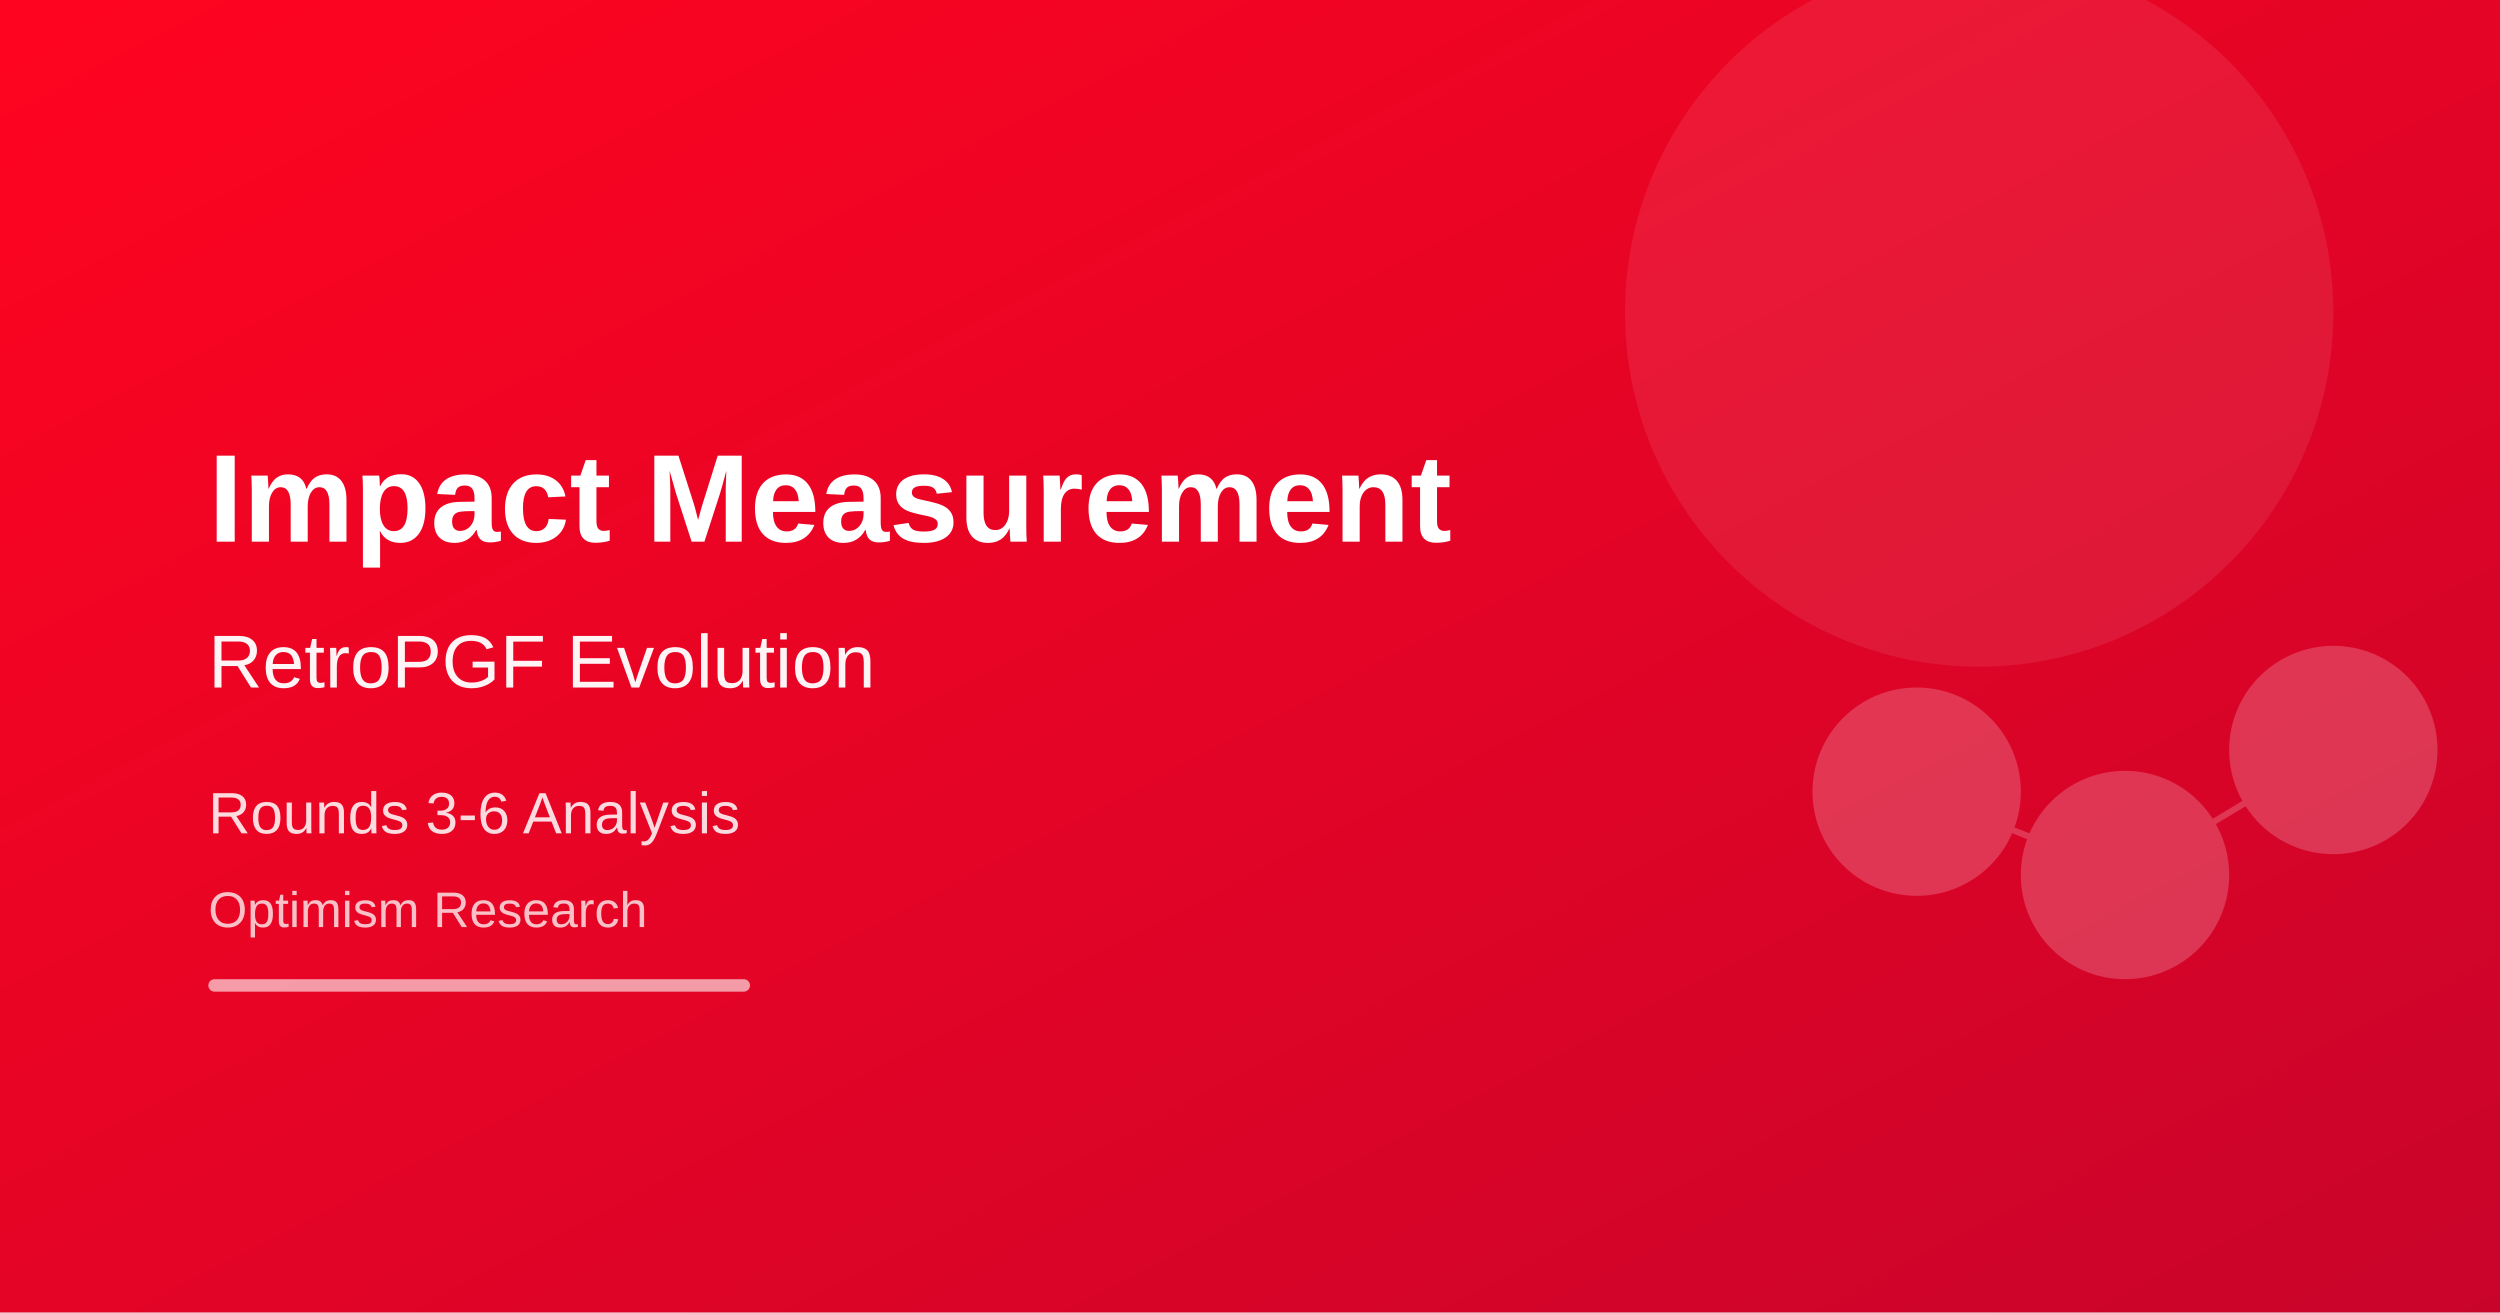
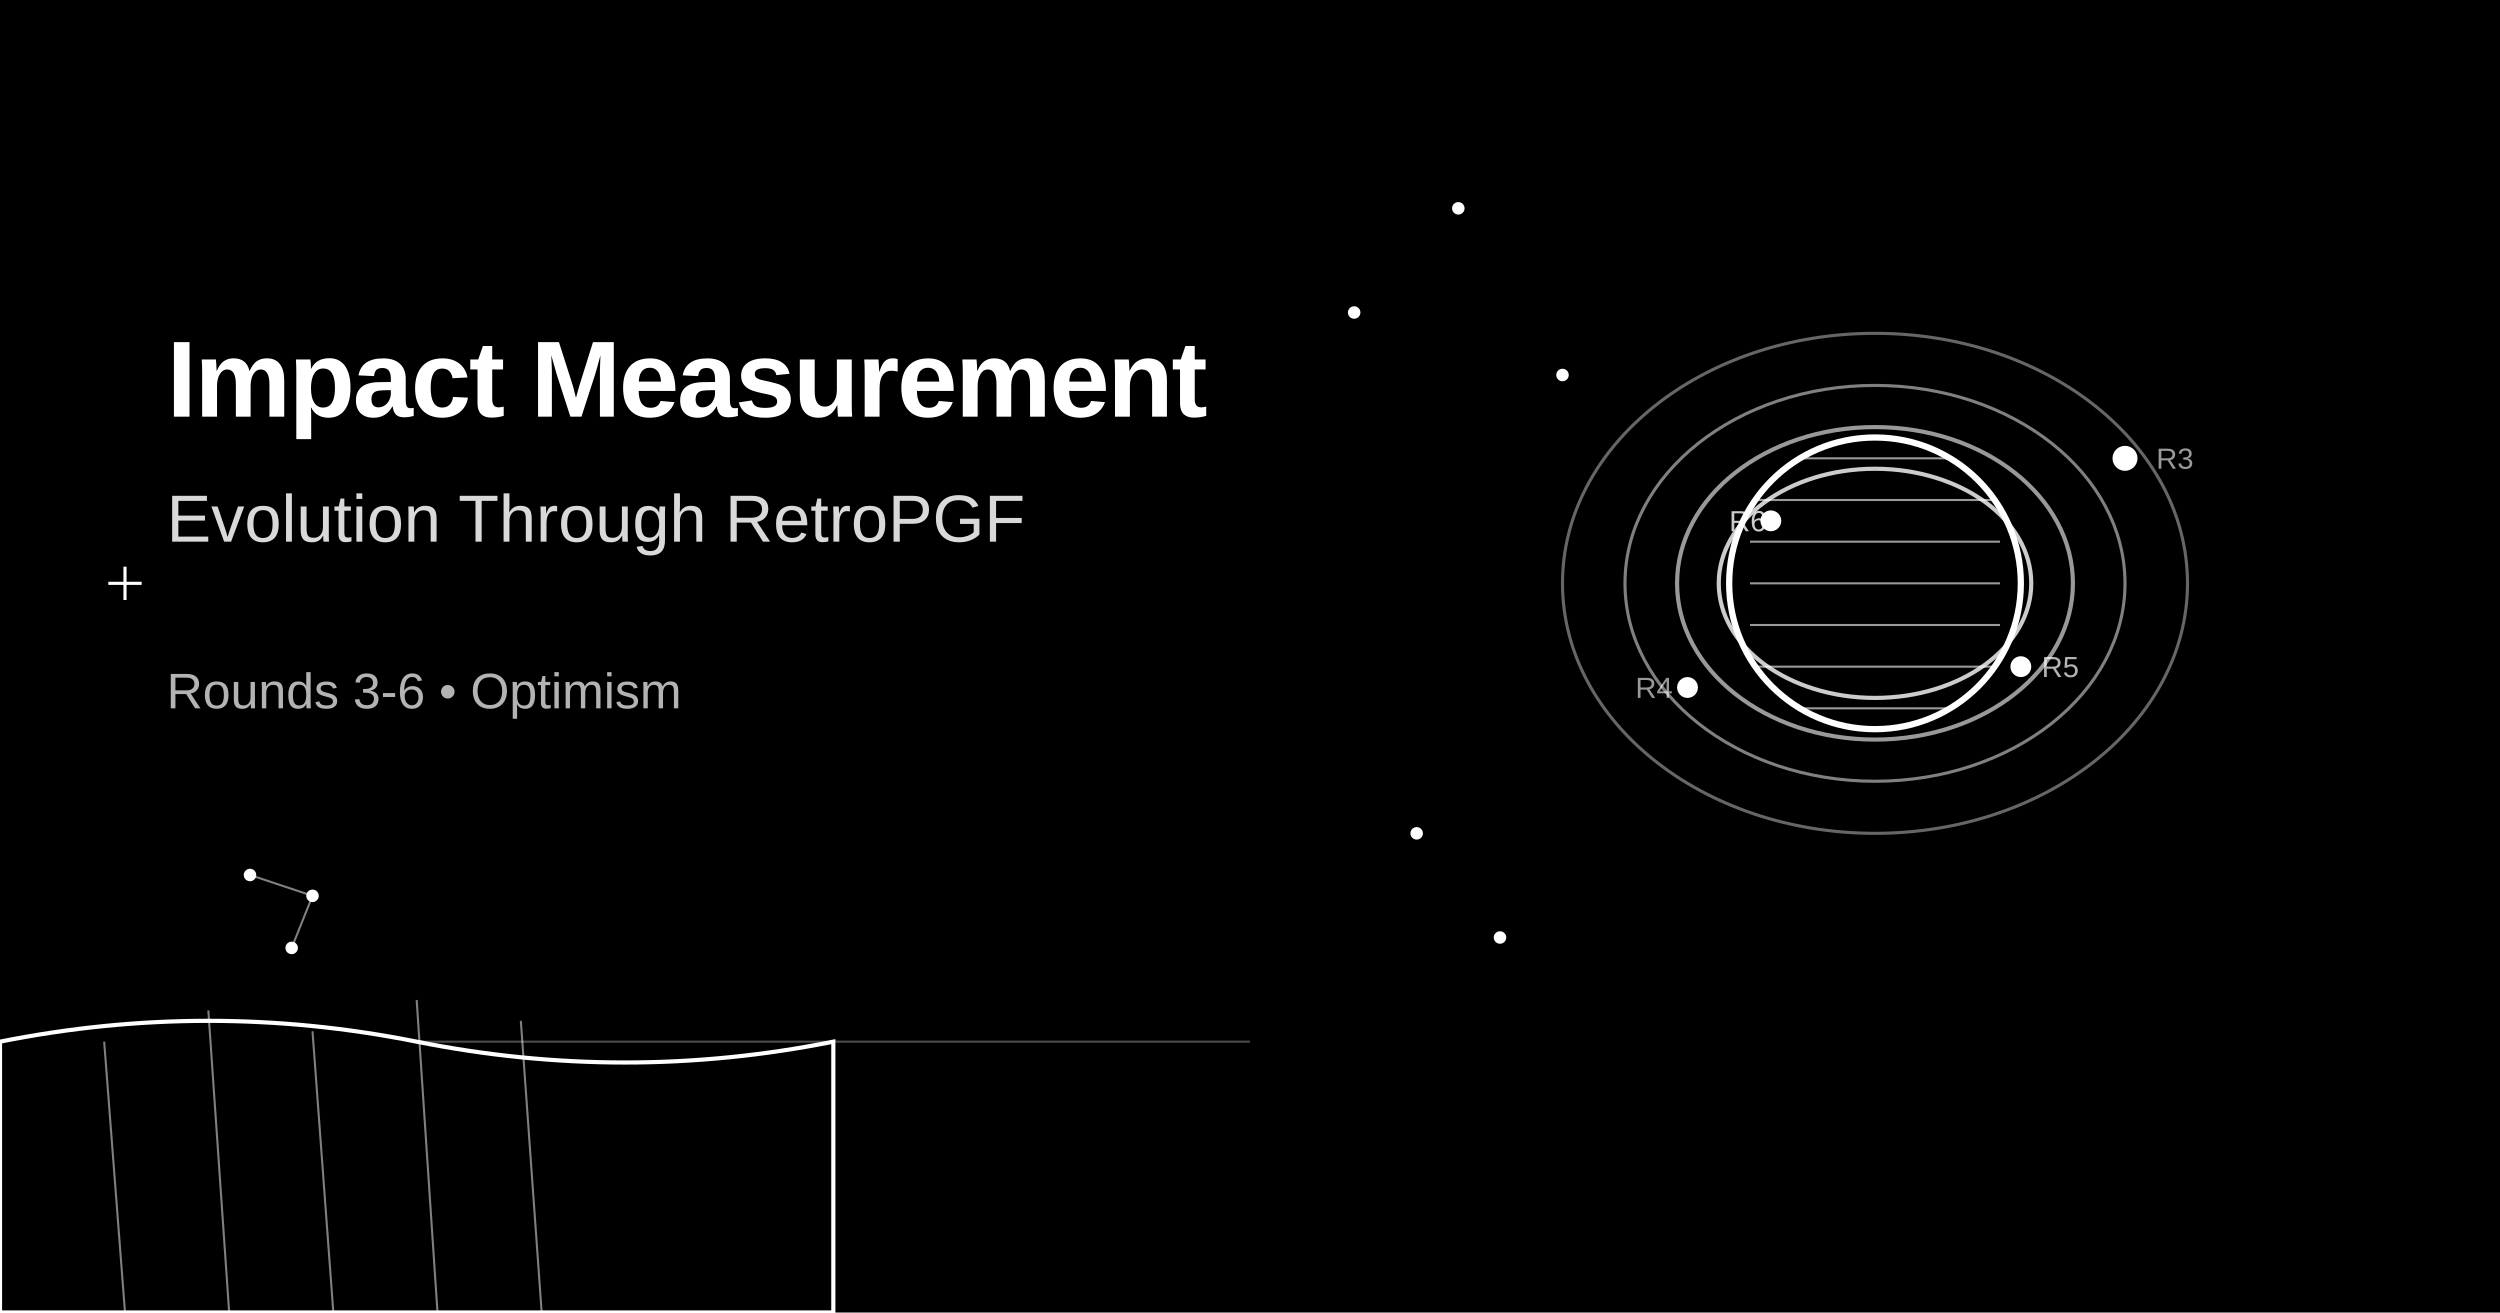
<svg xmlns="http://www.w3.org/2000/svg" width="1200" height="630" viewBox="0 0 1200 630">
-   <defs>
-     <linearGradient id="impact-bg" x1="0%" y1="0%" x2="100%" y2="100%">
-       <stop offset="0%" style="stop-color:#FF0420" />
-       <stop offset="100%" style="stop-color:#c9042b" />
-     </linearGradient>
-   </defs>
-   <rect width="1200" height="630" fill="url(#impact-bg)" />
-   <circle cx="950" cy="150" r="170" fill="white" opacity="0.08" />
-   <g opacity="0.2">
-     <circle cx="920" cy="380" r="50" fill="white" />
-     <circle cx="1020" cy="420" r="50" fill="white" />
-     <circle cx="1120" cy="360" r="50" fill="white" />
-     <line x1="920" y1="380" x2="1020" y2="420" stroke="white" stroke-width="3" />
-     <line x1="1020" y1="420" x2="1120" y2="360" stroke="white" stroke-width="3" />
+   <rect width="1200" height="630" fill="#000000" />
+   <g transform="translate(900, 280)">
+     <circle cx="0" cy="0" r="70" fill="#000000" stroke="#FFFFFF" stroke-width="3" />
+     <g opacity="0.6" clip-path="url(#orb-clip)">
+       <line x1="-60" y1="-60" x2="60" y2="-60" stroke="#FFFFFF" stroke-width="1" />
+       <line x1="-60" y1="-40" x2="60" y2="-40" stroke="#FFFFFF" stroke-width="1" />
+       <line x1="-60" y1="-20" x2="60" y2="-20" stroke="#FFFFFF" stroke-width="1" />
+       <line x1="-60" y1="0" x2="60" y2="0" stroke="#FFFFFF" stroke-width="1" />
+       <line x1="-60" y1="20" x2="60" y2="20" stroke="#FFFFFF" stroke-width="1" />
+       <line x1="-60" y1="40" x2="60" y2="40" stroke="#FFFFFF" stroke-width="1" />
+       <line x1="-60" y1="60" x2="60" y2="60" stroke="#FFFFFF" stroke-width="1" />
+     </g>
+     <clipPath id="orb-clip">
+       <circle cx="0" cy="0" r="70" />
+     </clipPath>
  </g>
-   <text x="100" y="260" font-family="Arial, sans-serif" font-size="60" font-weight="bold" fill="white">Impact Measurement</text>
-   <text x="100" y="330" font-family="Arial, sans-serif" font-size="36" fill="white" opacity="0.95" font-weight="500">RetroPGF Evolution</text>
-   <text x="100" y="400" font-family="Arial, sans-serif" font-size="28" fill="white" opacity="0.85">Rounds 3-6 Analysis</text>
-   <text x="100" y="445" font-family="Arial, sans-serif" font-size="24" fill="white" opacity="0.75">Optimism Research</text>
-   <rect x="100" y="470" width="260" height="6" fill="white" opacity="0.6" rx="3" />
+   <g transform="translate(900, 280)">
+     <ellipse cx="0" cy="0" rx="150" ry="120" fill="none" stroke="#FFFFFF" stroke-width="1.5" opacity="0.4" />
+     <circle cx="120" cy="-60" r="6" fill="#FFFFFF" />
+     <text x="135" y="-55" font-family="Arial, sans-serif" font-size="14" fill="#FFFFFF" opacity="0.6">R3</text>
+     <ellipse cx="0" cy="0" rx="120" ry="95" fill="none" stroke="#FFFFFF" stroke-width="1.5" opacity="0.5" />
+     <circle cx="-90" cy="50" r="5" fill="#FFFFFF" />
+     <text x="-115" y="55" font-family="Arial, sans-serif" font-size="14" fill="#FFFFFF" opacity="0.6">R4</text>
+     <ellipse cx="0" cy="0" rx="95" ry="75" fill="none" stroke="#FFFFFF" stroke-width="2" opacity="0.6" />
+     <circle cx="70" cy="40" r="5" fill="#FFFFFF" />
+     <text x="80" y="45" font-family="Arial, sans-serif" font-size="14" fill="#FFFFFF" opacity="0.7">R5</text>
+     <ellipse cx="0" cy="0" rx="75" ry="55" fill="none" stroke="#FFFFFF" stroke-width="2" opacity="0.8" />
+     <circle cx="-50" cy="-30" r="5" fill="#FFFFFF" />
+     <text x="-70" y="-25" font-family="Arial, sans-serif" font-size="14" fill="#FFFFFF" opacity="0.8">R6</text>
+   </g>
+   <circle cx="650" cy="150" r="3" fill="#FFFFFF" />
+   <circle cx="700" cy="100" r="3" fill="#FFFFFF" />
+   <circle cx="750" cy="180" r="3" fill="#FFFFFF" />
+   <circle cx="680" cy="400" r="3" fill="#FFFFFF" />
+   <circle cx="720" cy="450" r="3" fill="#FFFFFF" />
+   <text x="80" y="200" font-family="Arial, sans-serif" font-size="52" font-weight="bold" fill="#FFFFFF" letter-spacing="-0.02em">Impact Measurement</text>
+   <text x="80" y="260" font-family="Arial, sans-serif" font-size="32" font-weight="500" fill="#FFFFFF" opacity="0.85">Evolution Through RetroPGF</text>
+   <text x="80" y="340" font-family="Arial, sans-serif" font-size="24" fill="#FFFFFF" opacity="0.7">Rounds 3-6 • Optimism</text>
+   <line x1="0" y1="500" x2="600" y2="500" stroke="#FFFFFF" stroke-width="1" opacity="0.3" />
+   <path d="M 0 500 Q 100 480 200 500 T 400 500 L 400 630 L 0 630 Z" fill="#000000" stroke="#FFFFFF" stroke-width="2" />
+   <g opacity="0.5">
+     <line x1="50" y1="500" x2="60" y2="630" stroke="#FFFFFF" stroke-width="1" />
+     <line x1="100" y1="485" x2="110" y2="630" stroke="#FFFFFF" stroke-width="1" />
+     <line x1="150" y1="495" x2="160" y2="630" stroke="#FFFFFF" stroke-width="1" />
+     <line x1="200" y1="480" x2="210" y2="630" stroke="#FFFFFF" stroke-width="1" />
+     <line x1="250" y1="490" x2="260" y2="630" stroke="#FFFFFF" stroke-width="1" />
+   </g>
+   <g>
+     <circle cx="120" cy="420" r="3" fill="#FFFFFF" />
+     <circle cx="150" cy="430" r="3" fill="#FFFFFF" />
+     <circle cx="140" cy="455" r="3" fill="#FFFFFF" />
+     <line x1="120" y1="420" x2="150" y2="430" stroke="#FFFFFF" stroke-width="1" opacity="0.5" />
+     <line x1="150" y1="430" x2="140" y2="455" stroke="#FFFFFF" stroke-width="1" opacity="0.5" />
+   </g>
+   <g transform="translate(60, 280)">
+     <line x1="0" y1="-8" x2="0" y2="8" stroke="#FFFFFF" stroke-width="1.5" />
+     <line x1="-8" y1="0" x2="8" y2="0" stroke="#FFFFFF" stroke-width="1.5" />
+   </g>
</svg>
